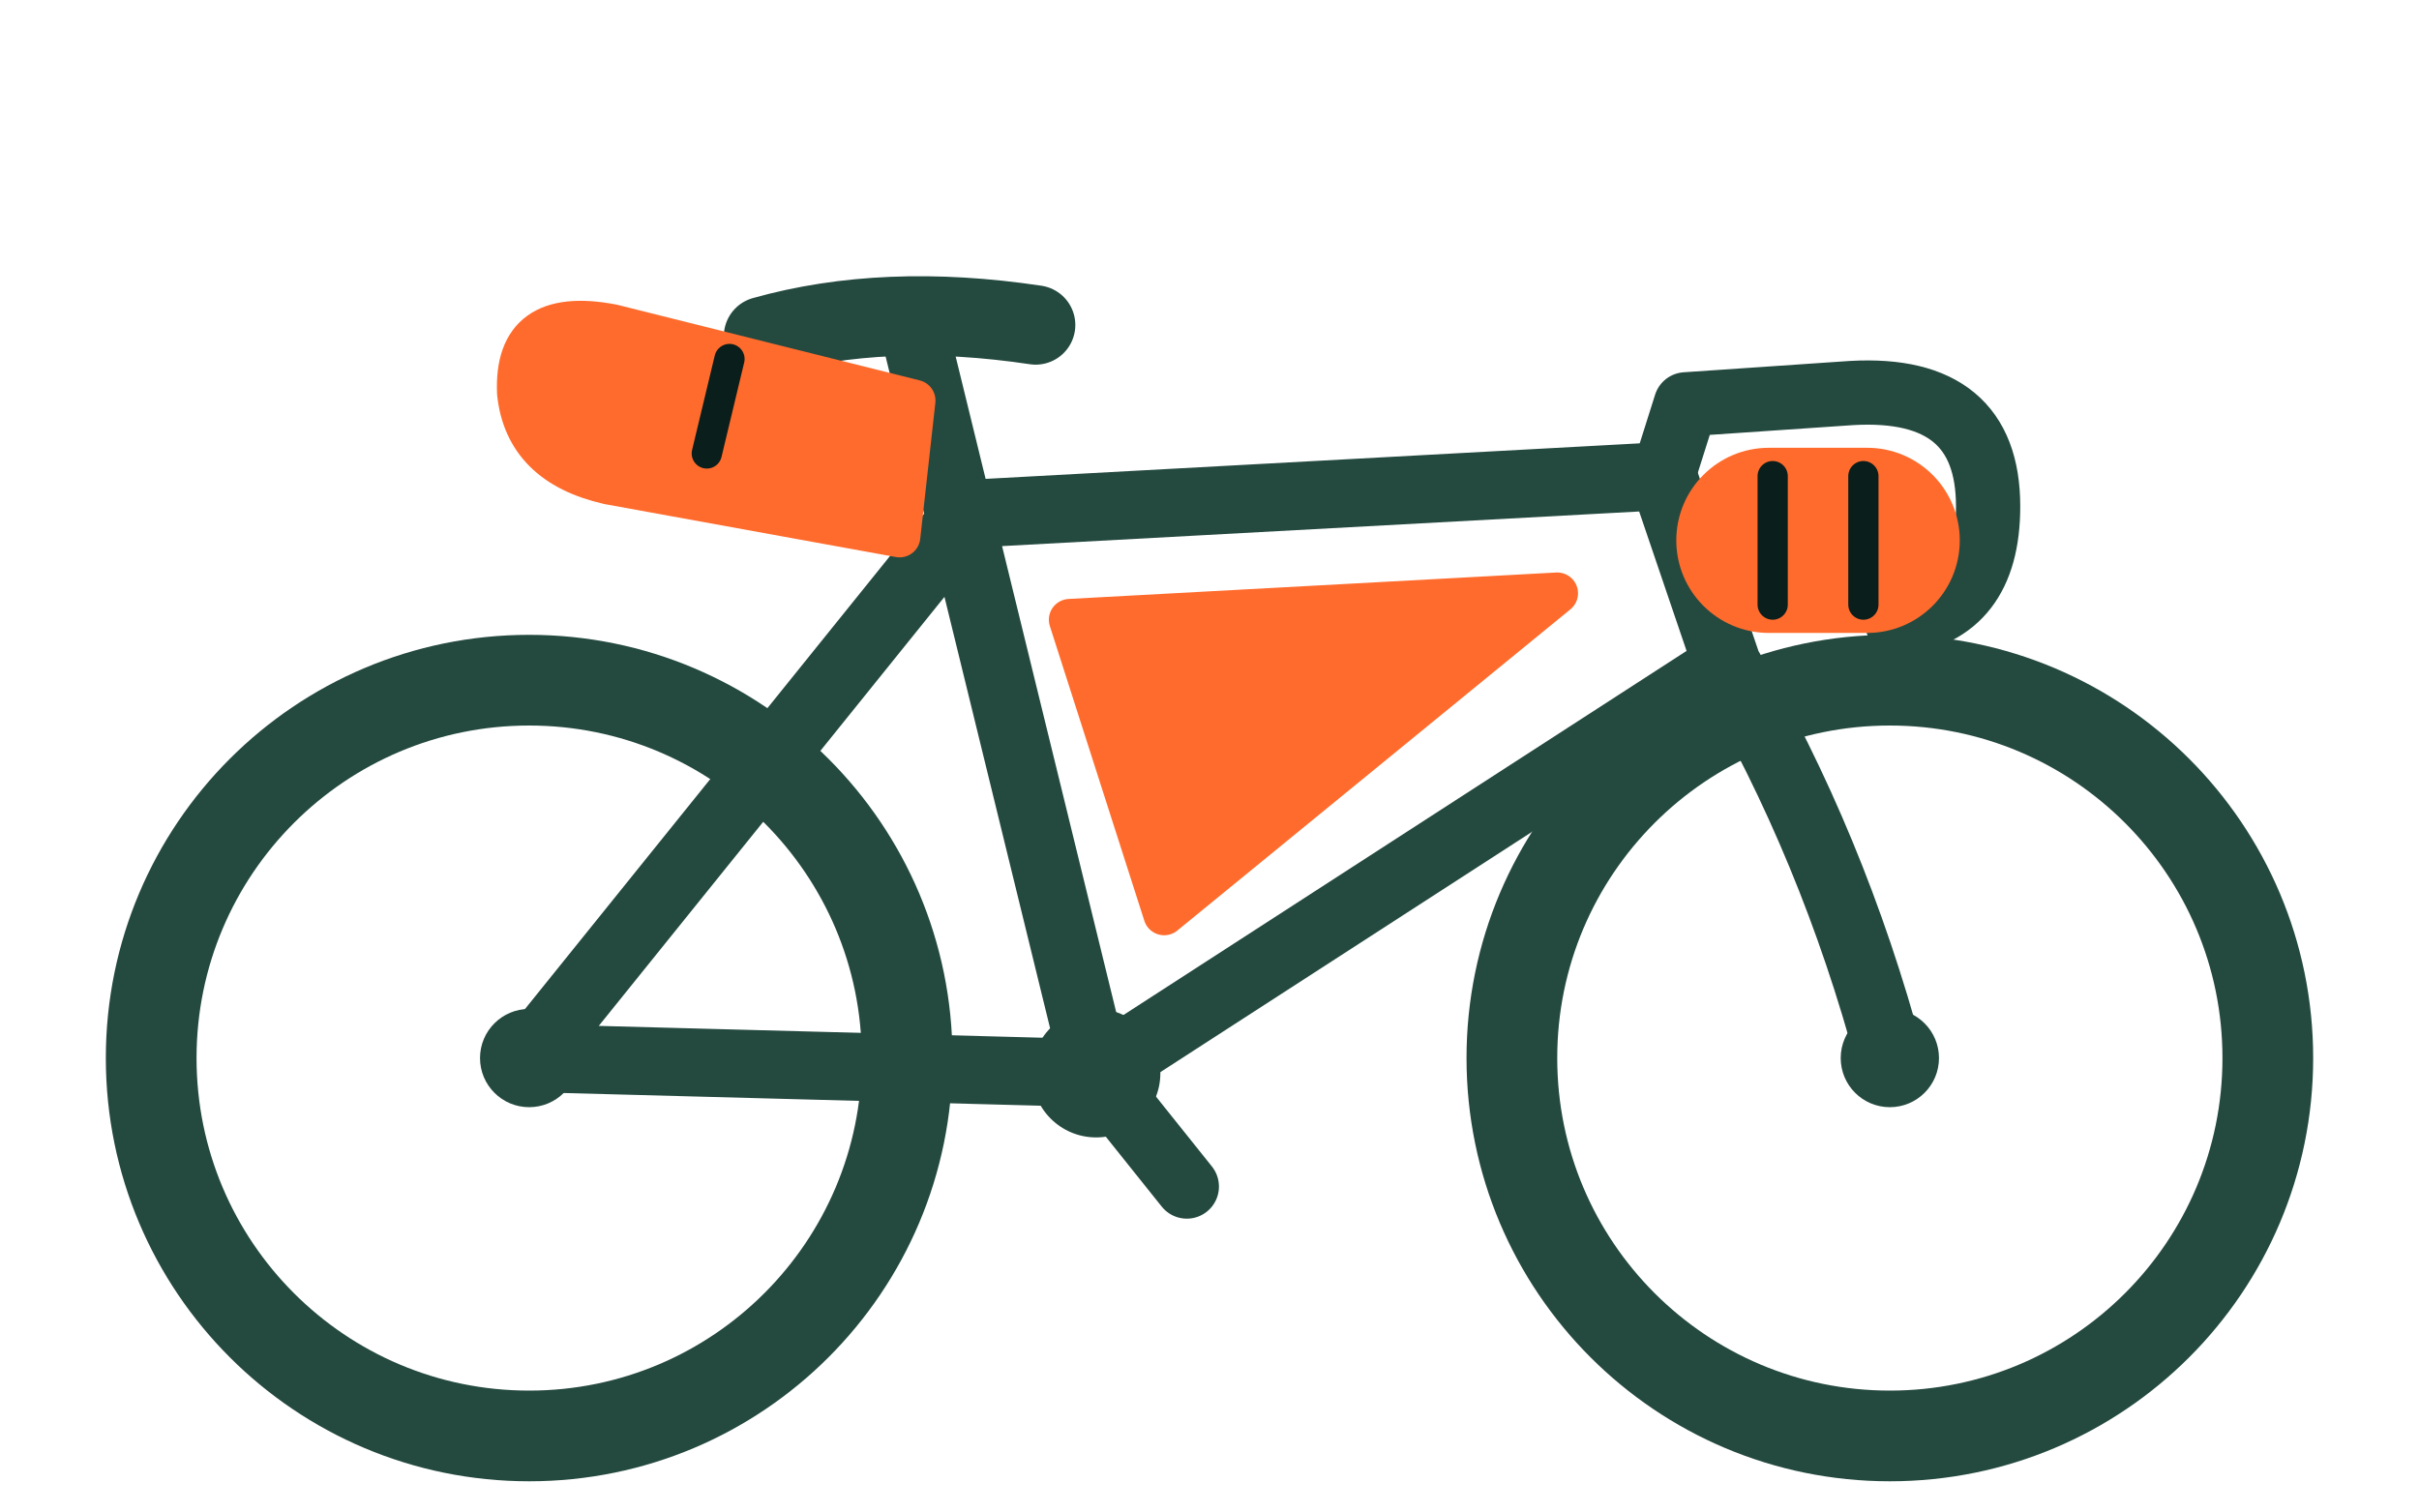
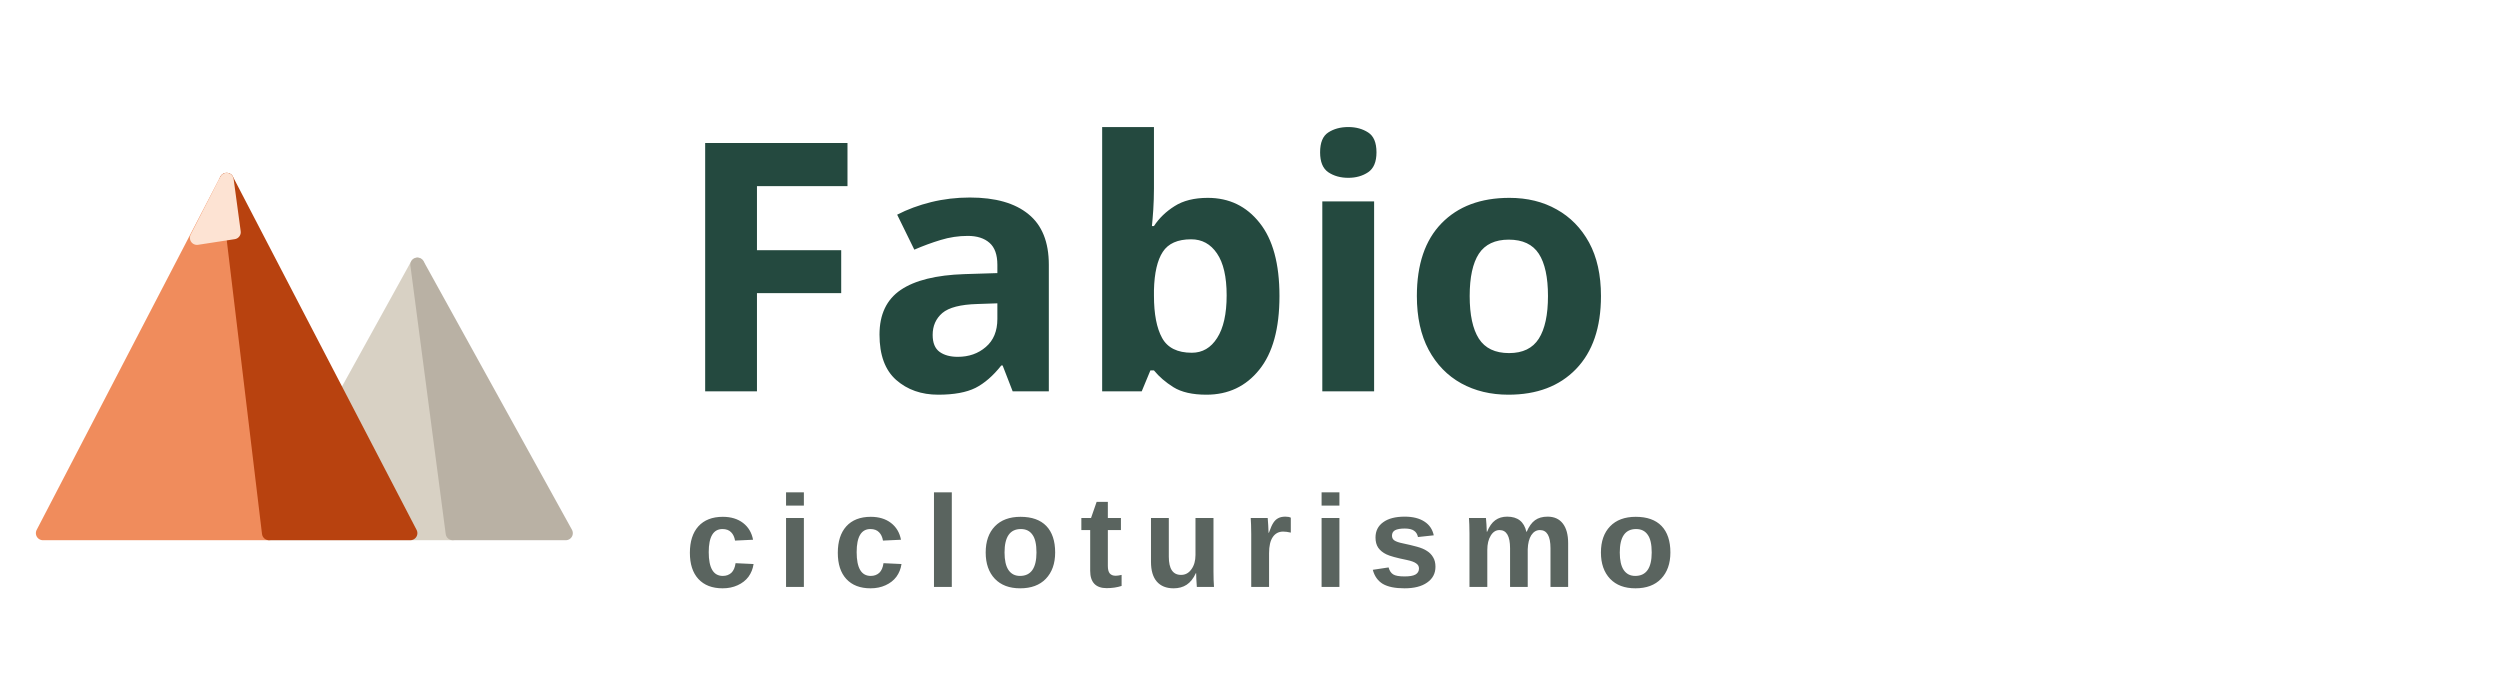
- <svg xmlns="http://www.w3.org/2000/svg" viewBox="0 0 64 40" width="128" height="80">
-   <g fill="none" stroke="#24493f" stroke-linecap="round" stroke-linejoin="round">
-     <circle cx="14" cy="28" r="10" stroke-width="2.4" />
-     <circle cx="50" cy="28" r="10" stroke-width="2.4" />
-     <path d="M14 28L25.6 13.6L44 12.6M14 28L29 28.4L45.7 17.6M29 28.4L24.3 9.2M44 12.6L45.7 17.6Q48.5 22.4 50 28" stroke-width="1.8" />
-     <path d="M20.2 8.9Q23.4 8 27.4 8.6" stroke-width="2.1" />
-     <path d="M44 12.6L44.6 10.7L49 10.4Q52.6 10.2 52.6 13.4Q52.6 16.2 50.2 16.5" stroke-width="1.7" />
-     <path d="M29 28.4L31.4 31.4" stroke-width="1.7" />
+ <svg xmlns="http://www.w3.org/2000/svg" viewBox="0 0 230 64" width="230" height="64">
+   <g transform="translate(2 12) scale(1.3)">
+     <g stroke-linejoin="round" stroke-width="1">
+       <path d="M17.5 28.5L28 9.5L30.5 28.5Z" fill="#d8d1c4" stroke="#d8d1c4" />
+       <path d="M28 9.5L38.5 28.5L30.5 28.5Z" fill="#b9b1a4" stroke="#b9b1a4" />
+       <path d="M1.5 28.5L14.5 3.5L17.5 28.5Z" fill="#f08c5c" stroke="#f08c5c" />
+       <path d="M14.5 3.5L27.5 28.5L17.5 28.5Z" fill="#b8420f" stroke="#b8420f" />
+       <path d="M14.5 3.5L12.4 7.6L15 7.2Z" fill="#fde3d3" stroke="#fde3d3" />
+     </g>
  </g>
-   <g fill="#ff6b2c" stroke="#ff6b2c" stroke-linejoin="round" stroke-width="1.1">
-     <path d="M28.3 16.4L41.2 15.7L30.8 24.2Z" />
-     <path d="M24.2 10.6L16.2 8.6Q13.6 8.1 13.7 10.4Q13.9 12.3 16.1 12.8L23.8 14.2Z" />
-     <rect x="44.9" y="12.4" width="6.4" height="3.8" rx="1.9" />
-   </g>
-   <path d="M46.9 12.6V16M49.3 12.6V16M19.3 9.5L18.7 12" stroke="#0a1e1b" stroke-width="0.8" stroke-linecap="round" />
-   <g fill="#24493f">
-     <circle cx="14" cy="28" r="1.3" />
-     <circle cx="50" cy="28" r="1.3" />
-     <circle cx="29" cy="28.4" r="1.7" />
-   </g>
+   <text x="62" y="36" font-family="'Saira', 'Arial Narrow', sans-serif" font-size="32" font-weight="700" fill="#24493f">Fabio</text>
+   <text x="63" y="54" font-family="Barlow, Arial, sans-serif" font-size="12" font-weight="600" letter-spacing="1.8" fill="#5a645f">cicloturismo</text>
</svg>
